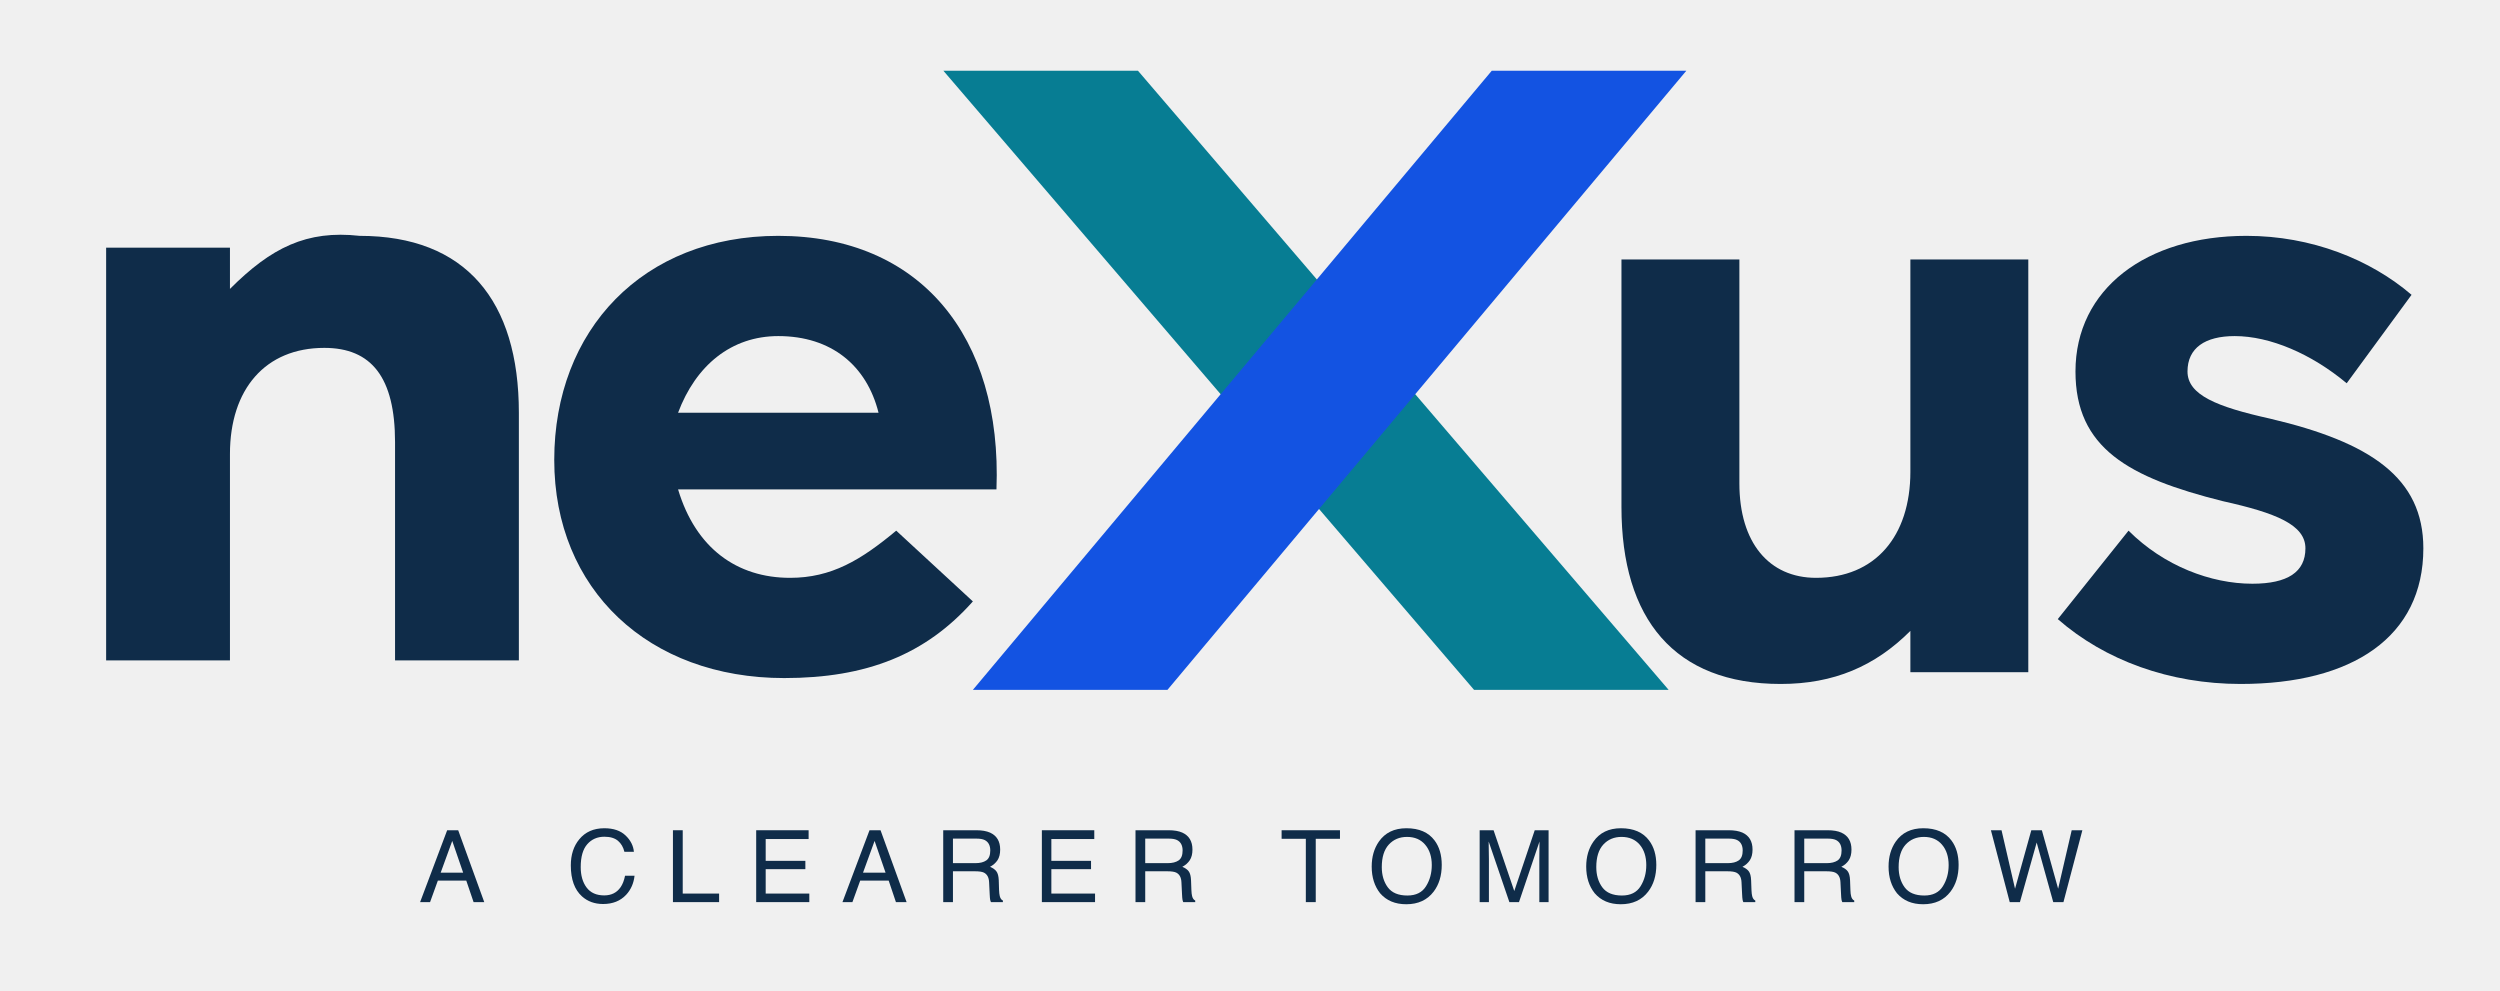
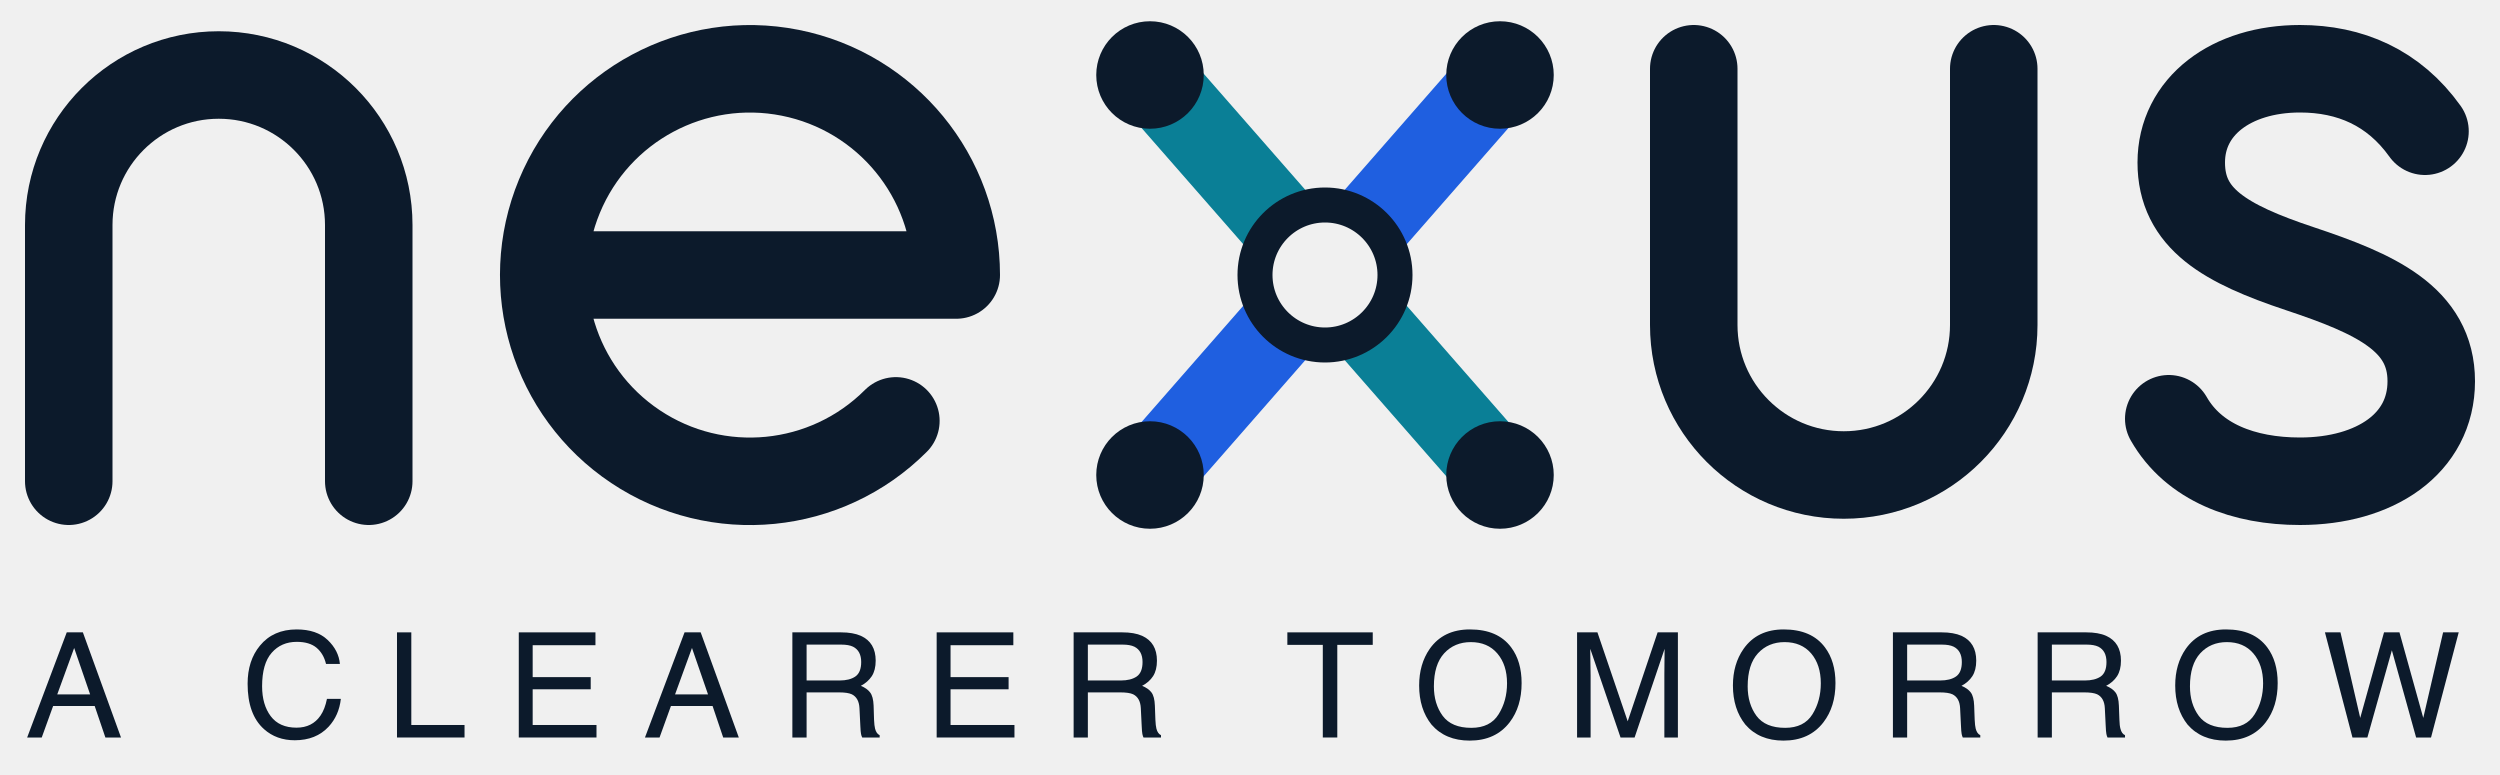
- <svg xmlns="http://www.w3.org/2000/svg" viewBox="0 0 424 168" role="img" aria-label="neXus — A CLEARER TOMORROW">
-   <g transform="translate(-55 -623)" fill="#0F2C49">
-     <path d="M73 735V665H94V672C101 665 107 662 116 663C134 663 143 674 143 693V735H122V698C122 687 118 682 110 682C100 682 94 689 94 700V735Z" />
-     <path fill-rule="evenodd" d="M224 706H170C173 716 180 721 189 721C196 721 201 718 207 713L220 725C212 734 202 738 188 738C165 738 149 723 149 701C149 679 164 663 187 663C211 663 225 680 224 706ZM170 693H204C202 685 196 680 187 680C179 680 173 685 170 693Z" />
-     <path d="M330 667H350V705C350 715 355 721 363 721C373 721 379 714 379 703V667H399V737H379V730C373 736 366 739 357 739C339 739 330 728 330 709Z" />
-     <path d="M464 673L453 688C447 683 440 680 434 680C429 680 426 682 426 686C426 690 431 692 440 694C457 698 466 704 466 716C466 731 454 739 435 739C423 739 412 735 404 728L416 713C422 719 430 722 437 722C443 722 446 720 446 716C446 712 441 710 432 708C416 704 407 699 407 686C407 672 419 663 436 663C447 663 457 667 464 673Z" />
-     <path fill="#077D93" d="M215 635H248L338 740H305Z" />
-     <path fill="#1353E2" d="M308 635H341L253 740H220Z" />
+ <svg xmlns="http://www.w3.org/2000/svg" viewBox="-2 -2 200 62" role="img" aria-label="neXus — A CLEARER TOMORROW">
+   <defs>
+     <mask id="wt-l" maskUnits="userSpaceOnUse" x="80" y="-2" width="48" height="44">
+       <rect x="80" y="-2" width="48" height="44" fill="#fff" />
+       <circle cx="104" cy="20" r="5.6" fill="#000" />
+     </mask>
+   </defs>
+   <g fill="none" stroke="#0c1a2b" stroke-width="7" stroke-linecap="round" stroke-linejoin="round">
+     <path d="M3.5 36.5V16A12 12 0 0 1 27.5 16V36.5" />
+     <path transform="translate(38 0)" d="M3.5 20H36.5A16.5 16.5 0 1 0 31.67 31.67" />
+     <path transform="translate(130 0)" d="M3.5 3.5V24A12 12 0 0 0 27.5 24V3.5" />
+     <path transform="translate(168 0)" d="M24 8.5C21.5 5 18 3.5 14 3.5C8.5 3.5 4.5 6.5 4.5 11C4.5 15.5 8 17.5 14 19.5C20 21.5 24.5 23.5 24.5 28.5C24.5 33.5 20 36.5 14 36.5C9.5 36.5 5.5 35 3.5 31.5" />
  </g>
-   <g transform="translate(71 153)" fill="#0F2C49">
+   <g mask="url(#wt-l)" stroke-width="6.6" stroke-linecap="round">
+     <path d="M90 4L118 36" stroke="#0a7f96" />
+     <path d="M118 4L90 36" stroke="#1f5fe0" />
+   </g>
+   <g fill="#0c1a2b">
+     <circle cx="90" cy="4" r="4.3" />
+     <circle cx="118" cy="4" r="4.3" />
+     <circle cx="90" cy="36" r="4.3" />
+     <circle cx="118" cy="36" r="4.3" />
+   </g>
+   <circle cx="104" cy="20" r="5.6" fill="none" stroke="#0c1a2b" stroke-width="2.8" />
+   <g transform="translate(0 57) scale(.69)" fill="#0c1a2b">
    <path d="M7.55 -5.00L5.70 -10.38L3.74 -5.00ZM4.84 -12.19L6.71 -12.19L11.13 -0.00L9.32 -0.00L8.08 -3.65L3.26 -3.65L1.94 -0.00L0.25 -0.00Z" />
    <path d="M31.50 -12.53Q33.81 -12.53 35.09 -11.31Q36.37 -10.09 36.51 -8.53L34.90 -8.53Q34.62 -9.71 33.81 -10.40Q32.99 -11.09 31.51 -11.09Q29.71 -11.09 28.60 -9.82Q27.49 -8.56 27.49 -5.94Q27.49 -3.80 28.49 -2.47Q29.49 -1.14 31.48 -1.14Q33.30 -1.14 34.26 -2.54Q34.77 -3.28 35.01 -4.48L36.62 -4.48Q36.41 -2.56 35.20 -1.25Q33.74 0.32 31.28 0.32Q29.15 0.32 27.71 -0.97Q25.81 -2.67 25.81 -6.23Q25.81 -8.92 27.24 -10.65Q28.78 -12.53 31.50 -12.53Z" />
    <path d="M43.13 -12.19L44.79 -12.19L44.79 -1.45L50.96 -1.45L50.96 -0.00L43.13 -0.00Z" />
    <path d="M57.25 -12.19L66.14 -12.19L66.14 -10.70L58.86 -10.70L58.86 -7.00L65.59 -7.00L65.59 -5.59L58.86 -5.59L58.86 -1.45L66.26 -1.45L66.26 -0.00L57.25 -0.00Z" />
    <path d="M79.19 -5.00L77.33 -10.38L75.37 -5.00ZM76.47 -12.19L78.34 -12.19L82.76 -0.00L80.95 -0.00L79.72 -3.65L74.89 -3.65L73.57 -0.00L71.88 -0.00Z" />
    <path d="M94.44 -6.61Q95.60 -6.61 96.27 -7.07Q96.95 -7.54 96.95 -8.75Q96.95 -10.05 96.00 -10.53Q95.50 -10.77 94.65 -10.77L90.62 -10.77L90.62 -6.61ZM88.97 -12.19L94.61 -12.19Q96.00 -12.19 96.91 -11.79Q98.63 -11.01 98.63 -8.91Q98.63 -7.81 98.18 -7.11Q97.72 -6.42 96.91 -5.99Q97.62 -5.70 97.98 -5.23Q98.35 -4.76 98.39 -3.69L98.44 -2.06Q98.47 -1.36 98.56 -1.02Q98.71 -0.44 99.09 -0.27L99.09 -0.00L97.07 -0.00Q96.98 -0.16 96.93 -0.41Q96.88 -0.66 96.85 -1.37L96.75 -3.40Q96.69 -4.60 95.86 -5.01Q95.39 -5.23 94.38 -5.23L90.62 -5.23L90.62 -0.00L88.97 -0.00Z" />
    <path d="M105.70 -12.19L114.59 -12.19L114.59 -10.70L107.31 -10.70L107.31 -7.00L114.04 -7.00L114.04 -5.59L107.31 -5.59L107.31 -1.45L114.72 -1.45L114.72 -0.00L105.70 -0.00Z" />
    <path d="M127.05 -6.61Q128.21 -6.61 128.89 -7.07Q129.57 -7.54 129.57 -8.75Q129.57 -10.05 128.62 -10.53Q128.11 -10.77 127.27 -10.77L123.23 -10.77L123.23 -6.61ZM121.58 -12.19L127.23 -12.19Q128.62 -12.19 129.52 -11.79Q131.24 -11.01 131.24 -8.91Q131.24 -7.81 130.79 -7.11Q130.34 -6.42 129.52 -5.99Q130.24 -5.70 130.60 -5.23Q130.96 -4.76 131.00 -3.69L131.06 -2.06Q131.09 -1.36 131.18 -1.02Q131.33 -0.44 131.71 -0.27L131.71 -0.00L129.68 -0.00Q129.60 -0.16 129.55 -0.41Q129.50 -0.66 129.47 -1.37L129.37 -3.40Q129.31 -4.60 128.48 -5.01Q128.01 -5.23 126.99 -5.23L123.23 -5.23L123.23 -0.00L121.58 -0.00Z" />
    <path d="M156.26 -12.19L156.26 -10.74L152.15 -10.74L152.15 -0.00L150.47 -0.00L150.47 -10.74L146.36 -10.74L146.36 -12.19Z" />
    <path d="M167.53 -12.53Q170.76 -12.53 172.31 -10.45Q173.52 -8.83 173.52 -6.31Q173.52 -3.58 172.14 -1.77Q170.51 0.36 167.50 0.36Q164.68 0.36 163.07 -1.50Q161.64 -3.30 161.64 -6.03Q161.64 -8.51 162.86 -10.27Q164.44 -12.53 167.53 -12.53ZM167.69 -1.12Q169.88 -1.12 170.85 -2.69Q171.83 -4.25 171.83 -6.28Q171.83 -8.43 170.70 -9.75Q169.58 -11.06 167.63 -11.06Q165.74 -11.06 164.54 -9.76Q163.35 -8.46 163.35 -5.93Q163.35 -3.90 164.37 -2.51Q165.40 -1.12 167.69 -1.12Z" />
    <path d="M179.95 -12.19L182.31 -12.19L185.82 -1.88L189.29 -12.19L191.64 -12.19L191.64 -0.00L190.07 -0.00L190.07 -7.20Q190.07 -7.57 190.08 -8.43Q190.10 -9.30 190.10 -10.28L186.62 -0.00L184.99 -0.00L181.48 -10.28L181.48 -9.91Q181.48 -9.46 181.50 -8.55Q181.52 -7.63 181.52 -7.20L181.52 -0.00L179.95 -0.00Z" />
    <path d="M203.91 -12.53Q207.14 -12.53 208.69 -10.45Q209.91 -8.83 209.91 -6.31Q209.91 -3.58 208.52 -1.77Q206.89 0.36 203.88 0.36Q201.07 0.36 199.46 -1.50Q198.02 -3.30 198.02 -6.03Q198.02 -8.51 199.25 -10.27Q200.83 -12.53 203.91 -12.53ZM204.08 -1.12Q206.26 -1.12 207.24 -2.69Q208.21 -4.25 208.21 -6.28Q208.21 -8.43 207.09 -9.75Q205.96 -11.06 204.01 -11.06Q202.12 -11.06 200.92 -9.76Q199.73 -8.46 199.73 -5.93Q199.73 -3.90 200.75 -2.51Q201.78 -1.12 204.08 -1.12Z" />
    <path d="M222.04 -6.61Q223.21 -6.61 223.88 -7.07Q224.56 -7.54 224.56 -8.75Q224.56 -10.05 223.61 -10.53Q223.11 -10.77 222.26 -10.77L218.22 -10.77L218.22 -6.61ZM216.57 -12.19L222.22 -12.19Q223.61 -12.19 224.52 -11.79Q226.23 -11.01 226.23 -8.91Q226.23 -7.81 225.78 -7.11Q225.33 -6.42 224.52 -5.99Q225.23 -5.70 225.59 -5.23Q225.95 -4.76 225.99 -3.69L226.05 -2.06Q226.08 -1.36 226.17 -1.02Q226.32 -0.44 226.70 -0.27L226.70 -0.00L224.67 -0.00Q224.59 -0.16 224.54 -0.41Q224.49 -0.66 224.46 -1.37L224.36 -3.40Q224.30 -4.60 223.47 -5.01Q223.00 -5.23 221.98 -5.23L218.22 -5.23L218.22 -0.00L216.57 -0.00Z" />
    <path d="M238.82 -6.61Q239.98 -6.61 240.66 -7.07Q241.33 -7.54 241.33 -8.75Q241.33 -10.05 240.39 -10.53Q239.88 -10.77 239.04 -10.77L235.00 -10.77L235.00 -6.61ZM233.35 -12.19L238.99 -12.19Q240.39 -12.19 241.29 -11.79Q243.01 -11.01 243.01 -8.91Q243.01 -7.81 242.56 -7.11Q242.11 -6.42 241.29 -5.99Q242.01 -5.70 242.37 -5.23Q242.73 -4.76 242.77 -3.69L242.83 -2.06Q242.85 -1.36 242.95 -1.02Q243.09 -0.44 243.48 -0.27L243.48 -0.00L241.45 -0.00Q241.37 -0.16 241.32 -0.41Q241.27 -0.66 241.24 -1.37L241.14 -3.40Q241.08 -4.60 240.25 -5.01Q239.77 -5.23 238.76 -5.23L235.00 -5.23L235.00 -0.00L233.35 -0.00Z" />
    <path d="M255.19 -12.53Q258.42 -12.53 259.97 -10.45Q261.18 -8.83 261.18 -6.31Q261.18 -3.58 259.80 -1.77Q258.17 0.36 255.16 0.36Q252.34 0.36 250.73 -1.50Q249.30 -3.30 249.30 -6.03Q249.30 -8.51 250.52 -10.27Q252.10 -12.53 255.19 -12.53ZM255.36 -1.12Q257.54 -1.12 258.51 -2.69Q259.49 -4.25 259.49 -6.28Q259.49 -8.43 258.36 -9.75Q257.24 -11.06 255.29 -11.06Q253.40 -11.06 252.20 -9.76Q251.01 -8.46 251.01 -5.93Q251.01 -3.90 252.03 -2.51Q253.06 -1.12 255.36 -1.12Z" />
    <path d="M268.46 -12.19L270.75 -2.27L273.51 -12.19L275.30 -12.19L278.06 -2.27L280.36 -12.19L282.17 -12.19L278.96 -0.00L277.23 -0.00L274.42 -10.11L271.58 -0.00L269.85 -0.00L266.66 -12.19Z" />
  </g>
</svg>
